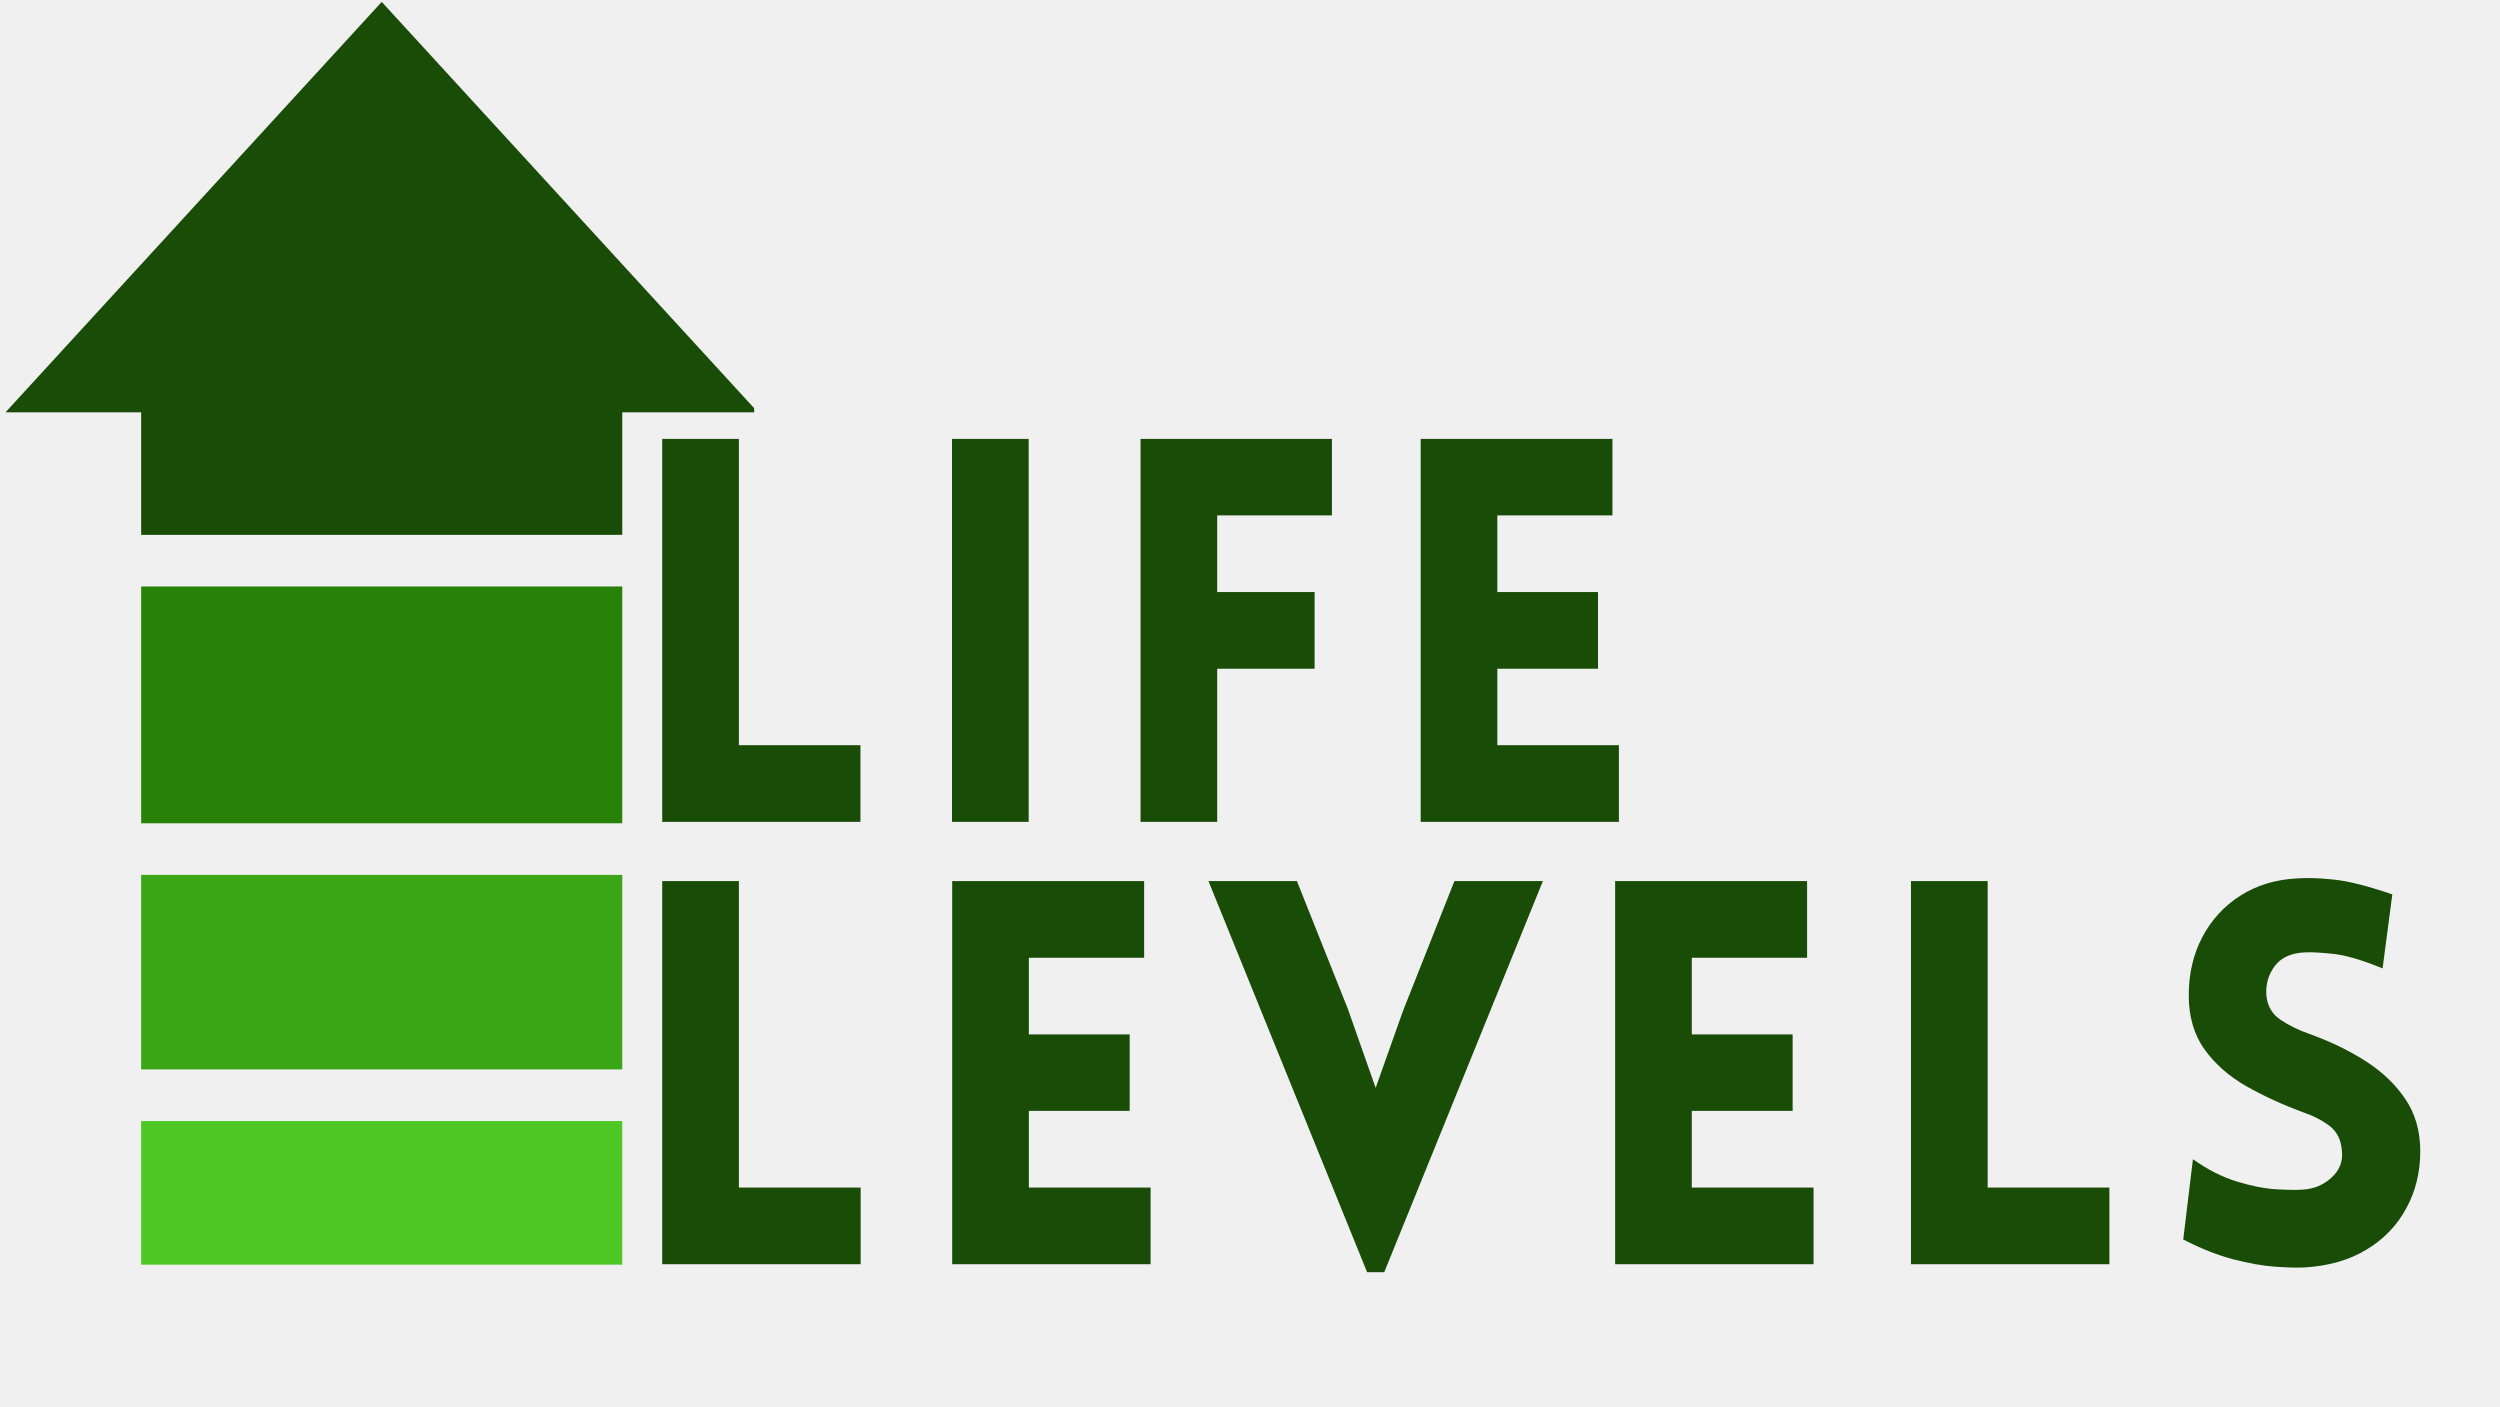
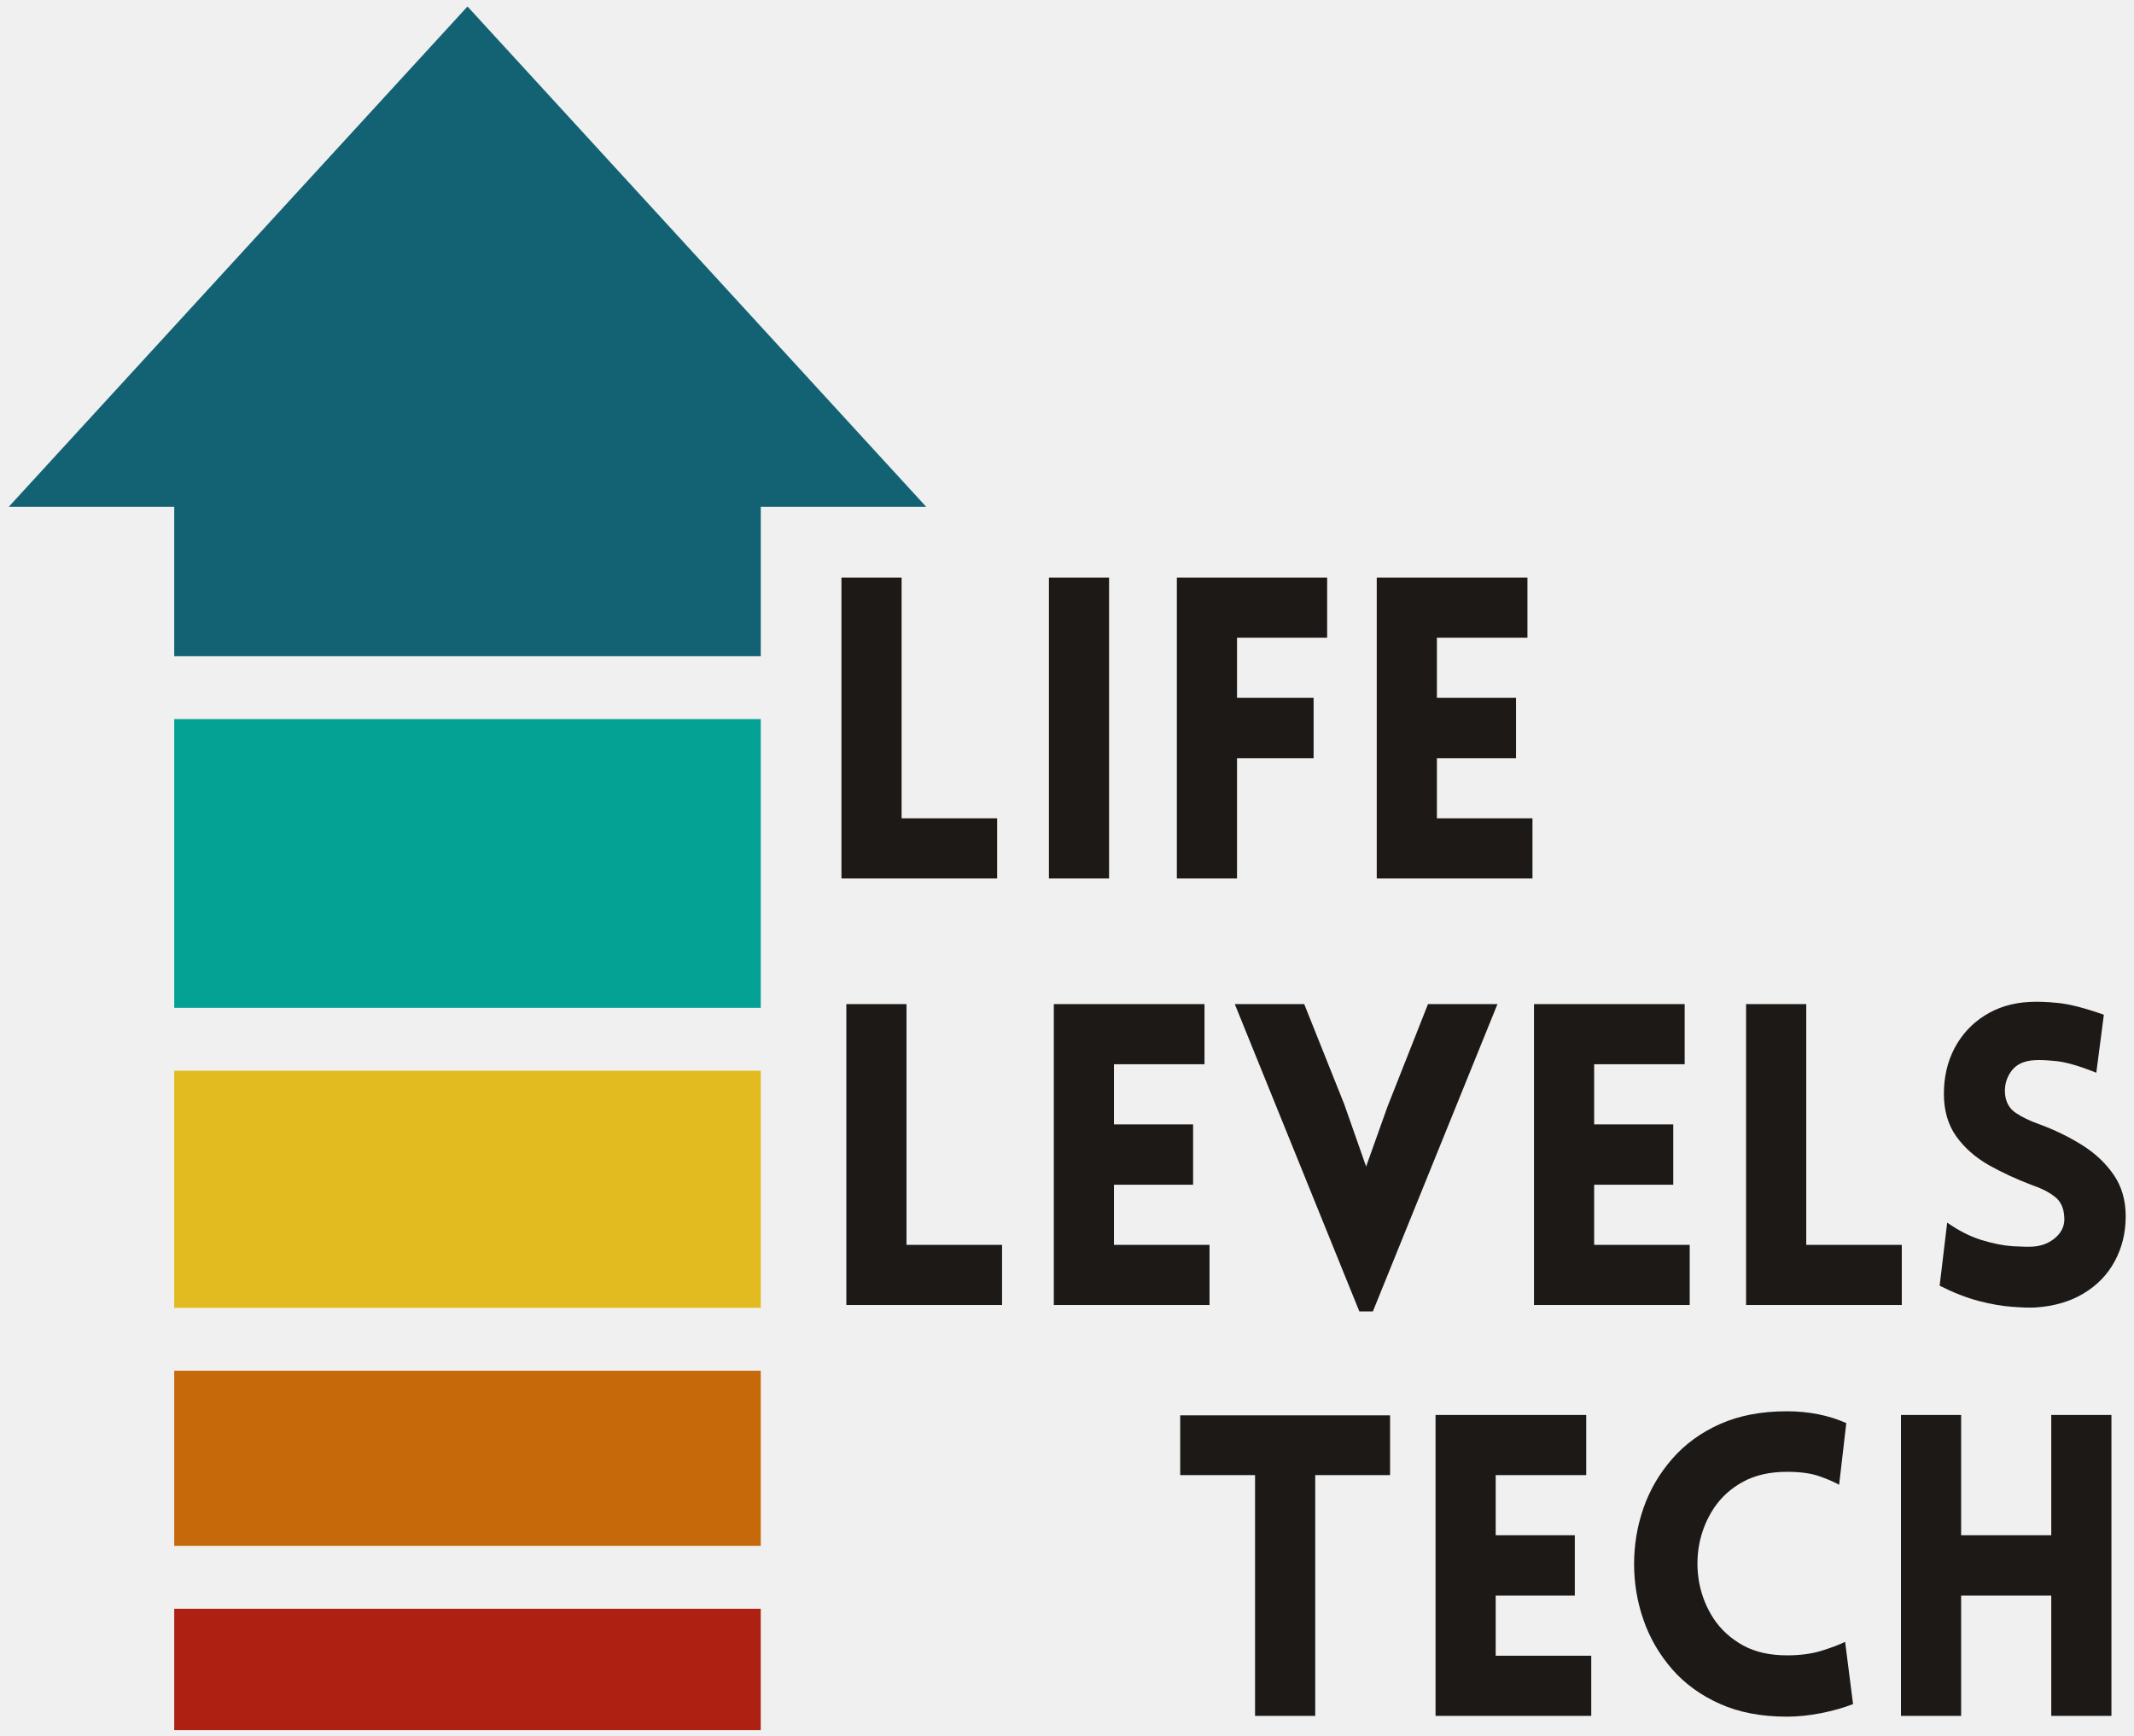
- <svg xmlns="http://www.w3.org/2000/svg" width="100%" height="100%" viewBox="0 0 128 72" fill="none">
-   <g clip-path="url(#clip0_2345_1038)">
-     <mask id="mask0_2345_1038" style="mask-type:luminance" maskUnits="userSpaceOnUse" x="6" y="29" width="27" height="14">
-       <path d="M6.701 29.61H32.26V42.701H6.701V29.61Z" fill="white" />
+ <svg xmlns="http://www.w3.org/2000/svg" width="118" height="96" viewBox="0 0 118 96" fill="none">
+   <g clip-path="url(#clip0_2388_1664)">
+     <path fill-rule="evenodd" clip-rule="evenodd" d="M9.634 39.767H42.067V55.735H9.634V39.767Z" fill="#04A295" />
+     <mask id="mask0_2388_1664" style="mask-type:luminance" maskUnits="userSpaceOnUse" x="0" y="0" width="52" height="37">
+       <path d="M0.457 0.356H51.281V36.449H0.457V0.356Z" fill="white" />
    </mask>
-     <g mask="url(#mask0_2345_1038)">
-       <mask id="mask1_2345_1038" style="mask-type:luminance" maskUnits="userSpaceOnUse" x="0" y="0" width="39" height="66">
-         <path d="M0.275 7.578V58.181C0.275 62.311 3.623 65.662 7.756 65.662H31.271C35.403 65.662 38.752 62.311 38.752 58.181V7.578C38.752 3.446 35.403 0.097 31.271 0.097H7.756C3.623 0.097 0.275 3.446 0.275 7.578Z" fill="white" />
-       </mask>
-       <g mask="url(#mask1_2345_1038)">
-         <path fill-rule="evenodd" clip-rule="evenodd" d="M7.227 30.027H31.86V42.153H7.227V30.027Z" fill="#28820A" />
-       </g>
+     <g mask="url(#mask0_2388_1664)">
+       <path fill-rule="evenodd" clip-rule="evenodd" d="M9.634 36.289V28.027H0.484L25.85 0.358L51.214 28.027H42.067V36.289H9.634Z" fill="#126274" />
    </g>
-     <mask id="mask2_2345_1038" style="mask-type:luminance" maskUnits="userSpaceOnUse" x="0" y="0" width="39" height="28">
-       <path d="M0.275 0.097H38.613V27.74H0.275V0.097Z" fill="white" />
+     <path fill-rule="evenodd" clip-rule="evenodd" d="M9.634 59.214H42.067V72.326H9.634V59.214Z" fill="#E1BB1F" />
+     <path fill-rule="evenodd" clip-rule="evenodd" d="M9.634 75.805H42.067V85.489H9.634V75.805Z" fill="#C6690B" />
+     <mask id="mask1_2388_1664" style="mask-type:luminance" maskUnits="userSpaceOnUse" x="9" y="88" width="34" height="8">
+       <path d="M9.241 88.471H42.096V95.842H9.241V88.471Z" fill="white" />
    </mask>
-     <g mask="url(#mask2_2345_1038)">
-       <mask id="mask3_2345_1038" style="mask-type:luminance" maskUnits="userSpaceOnUse" x="0" y="0" width="39" height="66">
-         <path d="M0.275 7.578V58.181C0.275 62.311 3.623 65.662 7.756 65.662H31.271C35.403 65.662 38.752 62.311 38.752 58.181V7.578C38.752 3.446 35.403 0.097 31.271 0.097H7.756C3.623 0.097 0.275 3.446 0.275 7.578Z" fill="white" />
-       </mask>
-       <g mask="url(#mask3_2345_1038)">
-         <path fill-rule="evenodd" clip-rule="evenodd" d="M7.227 27.385V21.112H0.28L19.544 0.097L38.808 21.112H31.86V27.385H7.227Z" fill="#194D07" />
-       </g>
+     <g mask="url(#mask1_2388_1664)">
+       <path fill-rule="evenodd" clip-rule="evenodd" d="M9.634 88.968H42.067V95.679H9.634V88.968Z" fill="#AE2012" />
    </g>
-     <mask id="mask4_2345_1038" style="mask-type:luminance" maskUnits="userSpaceOnUse" x="6" y="44" width="27" height="12">
-       <path d="M6.701 44.571H32.26V55.169H6.701V44.571Z" fill="white" />
-     </mask>
-     <g mask="url(#mask4_2345_1038)">
-       <mask id="mask5_2345_1038" style="mask-type:luminance" maskUnits="userSpaceOnUse" x="0" y="0" width="39" height="66">
-         <path d="M0.275 7.578V58.181C0.275 62.311 3.623 65.662 7.756 65.662H31.271C35.403 65.662 38.752 62.311 38.752 58.181V7.578C38.752 3.446 35.403 0.097 31.271 0.097H7.756C3.623 0.097 0.275 3.446 0.275 7.578Z" fill="white" />
-       </mask>
-       <g mask="url(#mask5_2345_1038)">
-         <path fill-rule="evenodd" clip-rule="evenodd" d="M7.227 44.795H31.86V54.755H7.227V44.795Z" fill="#3AA615" />
-       </g>
-     </g>
-     <mask id="mask6_2345_1038" style="mask-type:luminance" maskUnits="userSpaceOnUse" x="6" y="57" width="27" height="9">
-       <path d="M6.701 57.039H32.26V65.143H6.701V57.039Z" fill="white" />
-     </mask>
-     <g mask="url(#mask6_2345_1038)">
-       <mask id="mask7_2345_1038" style="mask-type:luminance" maskUnits="userSpaceOnUse" x="0" y="0" width="39" height="66">
-         <path d="M0.275 7.578V58.181C0.275 62.311 3.623 65.662 7.756 65.662H31.271C35.403 65.662 38.752 62.311 38.752 58.181V7.578C38.752 3.446 35.403 0.097 31.271 0.097H7.756C3.623 0.097 0.275 3.446 0.275 7.578Z" fill="white" />
-       </mask>
-       <g mask="url(#mask7_2345_1038)">
-         <path fill-rule="evenodd" clip-rule="evenodd" d="M7.227 57.397H31.86V64.751H7.227V57.397Z" fill="#4FC825" />
-       </g>
-     </g>
-     <path d="M33.906 22.472H37.831V38.154H44.055V42.08H33.906V22.472Z" fill="#194D07" />
-     <path d="M52.668 42.08H48.742V22.472H52.668V42.08Z" fill="#194D07" />
-     <path d="M68.195 26.388H62.321V30.313H67.308V34.239H62.321V42.08H58.396V22.472H68.195V26.388Z" fill="#194D07" />
-     <path d="M82.888 42.08H72.739V22.472H82.557V26.388H76.664V30.313H81.817V34.239H76.664V38.154H82.888V42.08Z" fill="#194D07" />
-     <mask id="mask8_2345_1038" style="mask-type:luminance" maskUnits="userSpaceOnUse" x="31" y="43" width="97" height="29">
-       <path d="M127.013 43.948H31.636V72H127.013V43.948Z" fill="white" />
-     </mask>
-     <g mask="url(#mask8_2345_1038)">
-       <path d="M33.906 45.111H37.832V60.803H44.066V64.728H33.906V45.111Z" fill="#194D07" />
-       <path d="M58.911 64.728H48.752V45.111H58.58V49.037H52.677V52.962H57.839V56.877H52.677V60.803H58.911V64.728Z" fill="#194D07" />
-       <path d="M69.996 65.137L61.873 45.111H66.402L69.003 51.637L70.434 55.699L71.827 51.774L74.467 45.111H78.996L70.873 65.137H69.996Z" fill="#194D07" />
-       <path d="M92.854 64.728H82.695V45.111H92.523V49.037H86.621V52.962H91.783V56.877H86.621V60.803H92.854V64.728Z" fill="#194D07" />
-       <path d="M97.842 45.111H101.768V60.803H108.001V64.728H97.842V45.111Z" fill="#194D07" />
-       <path d="M111.782 63.462L112.278 59.352C113.031 59.885 113.778 60.265 114.519 60.491C115.259 60.72 115.931 60.852 116.535 60.891C117.139 60.925 117.587 60.929 117.879 60.91C118.463 60.878 118.96 60.674 119.369 60.296C119.783 59.921 119.963 59.468 119.905 58.943C119.871 58.373 119.661 57.939 119.272 57.647C118.887 57.355 118.424 57.119 117.879 56.936C116.851 56.554 115.894 56.113 115.006 55.611C114.122 55.105 113.411 54.479 112.873 53.731C112.332 52.979 112.064 52.054 112.064 50.956C112.064 49.86 112.293 48.869 112.756 47.985C113.223 47.096 113.876 46.385 114.713 45.852C115.556 45.321 116.52 45.029 117.606 44.975C118.113 44.936 118.736 44.956 119.476 45.033C120.222 45.106 121.225 45.36 122.486 45.793L121.989 49.582C120.911 49.141 120.051 48.891 119.408 48.832C118.77 48.769 118.298 48.744 117.986 48.764C117.29 48.798 116.781 49.034 116.457 49.475C116.138 49.911 115.999 50.405 116.038 50.956C116.089 51.501 116.325 51.917 116.749 52.202C117.17 52.49 117.665 52.733 118.23 52.933C119.255 53.298 120.197 53.748 121.054 54.287C121.916 54.827 122.608 55.475 123.129 56.235C123.655 56.994 123.918 57.898 123.918 58.943C123.918 60.021 123.677 60.998 123.197 61.874C122.722 62.751 122.041 63.457 121.152 63.988C120.268 64.521 119.213 64.821 117.986 64.894C117.621 64.913 117.122 64.899 116.486 64.855C115.855 64.809 115.137 64.684 114.334 64.475C113.528 64.261 112.678 63.925 111.782 63.462Z" fill="#194D07" />
-     </g>
+     <path d="M46.528 31.94H49.854V45.255H55.138V48.582H46.528V31.94Z" fill="#1C1917" />
+     <path d="M61.327 48.582H58.001V31.94H61.327V48.582Z" fill="#1C1917" />
+     <path d="M73.385 35.266H68.401V38.592H72.636V41.929H68.401V48.582H65.075V31.94H73.385V35.266Z" fill="#1C1917" />
+     <path d="M84.738 48.582H76.128V31.94H84.46V35.266H79.454V38.592H83.829V41.929H79.454V45.255H84.738V48.582Z" fill="#1C1917" />
+     <path d="M46.799 55.529H50.125V68.844H55.409V72.17H46.799V55.529Z" fill="#1C1917" />
+     <path d="M66.881 72.17H58.271V55.529H66.603V58.855H61.597V62.181H65.972V65.518H61.597V68.844H66.881V72.17Z" fill="#1C1917" />
+     <path d="M75.165 72.523L68.278 55.529H72.117L74.331 61.069L75.54 64.513L76.727 61.186L78.962 55.529H82.802L75.914 72.523H75.165Z" fill="#1C1917" />
+     <path d="M93.432 72.17H84.823V55.529H93.154V58.855H88.149V62.181H92.523V65.518H88.149V68.844H93.432V72.17Z" fill="#1C1917" />
+     <path d="M96.55 55.529H99.877V68.844H105.16V72.17H96.55V55.529Z" fill="#1C1917" />
+     <path d="M107.253 71.101L107.67 67.614C108.312 68.063 108.945 68.384 109.574 68.577C110.199 68.769 110.771 68.884 111.285 68.919C111.798 68.948 112.175 68.956 112.418 68.94C112.916 68.906 113.341 68.732 113.691 68.416C114.039 68.096 114.189 67.71 114.14 67.261C114.111 66.777 113.932 66.414 113.606 66.17C113.285 65.922 112.889 65.719 112.418 65.561C111.547 65.234 110.734 64.86 109.98 64.438C109.231 64.01 108.627 63.48 108.172 62.844C107.715 62.202 107.488 61.419 107.488 60.491C107.488 59.558 107.683 58.716 108.076 57.967C108.475 57.213 109.031 56.609 109.745 56.16C110.456 55.711 111.274 55.462 112.194 55.411C112.627 55.384 113.159 55.4 113.787 55.465C114.413 55.523 115.263 55.74 116.333 56.117L115.916 59.325C114.996 58.956 114.263 58.742 113.723 58.684C113.18 58.628 112.777 58.609 112.515 58.63C111.921 58.66 111.491 58.86 111.221 59.229C110.948 59.601 110.83 60.021 110.868 60.491C110.91 60.956 111.108 61.309 111.467 61.55C111.822 61.785 112.242 61.989 112.729 62.16C113.59 62.475 114.386 62.86 115.114 63.315C115.846 63.772 116.435 64.325 116.878 64.972C117.32 65.614 117.541 66.379 117.541 67.261C117.541 68.176 117.338 69.005 116.932 69.753C116.531 70.497 115.953 71.09 115.199 71.539C114.451 71.989 113.555 72.245 112.515 72.309C112.207 72.323 111.782 72.309 111.242 72.267C110.707 72.229 110.098 72.125 109.413 71.946C108.734 71.769 108.015 71.486 107.253 71.101Z" fill="#1C1917" />
+     <path d="M72.725 94.892H69.399V81.577H65.26V78.272H76.864V81.577H72.725V94.892Z" fill="#1C1917" />
+     <path d="M87.988 94.892H79.379V78.251H87.71V81.577H82.705V84.903H87.079V88.24H82.705V91.566H87.988V94.892Z" fill="#1C1917" />
+     <path d="M101.695 82.112C101.387 81.941 101.013 81.78 100.572 81.63C100.128 81.475 99.54 81.395 98.807 81.395C97.866 81.395 97.058 81.577 96.39 81.941C95.719 82.304 95.181 82.791 94.775 83.395C94.374 84.002 94.104 84.665 93.962 85.384C93.826 86.106 93.826 86.828 93.962 87.555C94.104 88.278 94.374 88.941 94.775 89.545C95.181 90.144 95.719 90.63 96.39 90.999C97.058 91.363 97.866 91.545 98.807 91.545C99.54 91.545 100.181 91.459 100.732 91.288C101.28 91.117 101.711 90.954 102.026 90.796L102.465 94.24C101.951 94.441 101.358 94.609 100.689 94.743C100.026 94.871 99.398 94.935 98.807 94.935C97.395 94.935 96.16 94.7 95.107 94.229C94.05 93.759 93.171 93.122 92.465 92.315C91.759 91.502 91.23 90.598 90.882 89.598C90.532 88.601 90.358 87.566 90.358 86.497C90.358 85.422 90.532 84.384 90.882 83.384C91.23 82.387 91.759 81.486 92.465 80.678C93.171 79.866 94.05 79.224 95.107 78.753C96.16 78.283 97.395 78.047 98.807 78.047C100.018 78.047 101.112 78.267 102.091 78.7L101.695 82.112Z" fill="#1C1917" />
+     <path d="M116.752 94.892H113.425V88.24H108.441V94.892H105.115V78.251H108.441V84.903H113.425V78.251H116.752V94.892Z" fill="#1C1917" />
  </g>
  <defs>
-     <clipPath id="clip0_2345_1038">
-       <rect width="127.013" height="72" fill="white" />
+     <clipPath id="clip0_2388_1664">
+       <rect width="117.561" height="96" fill="white" />
    </clipPath>
  </defs>
</svg>
